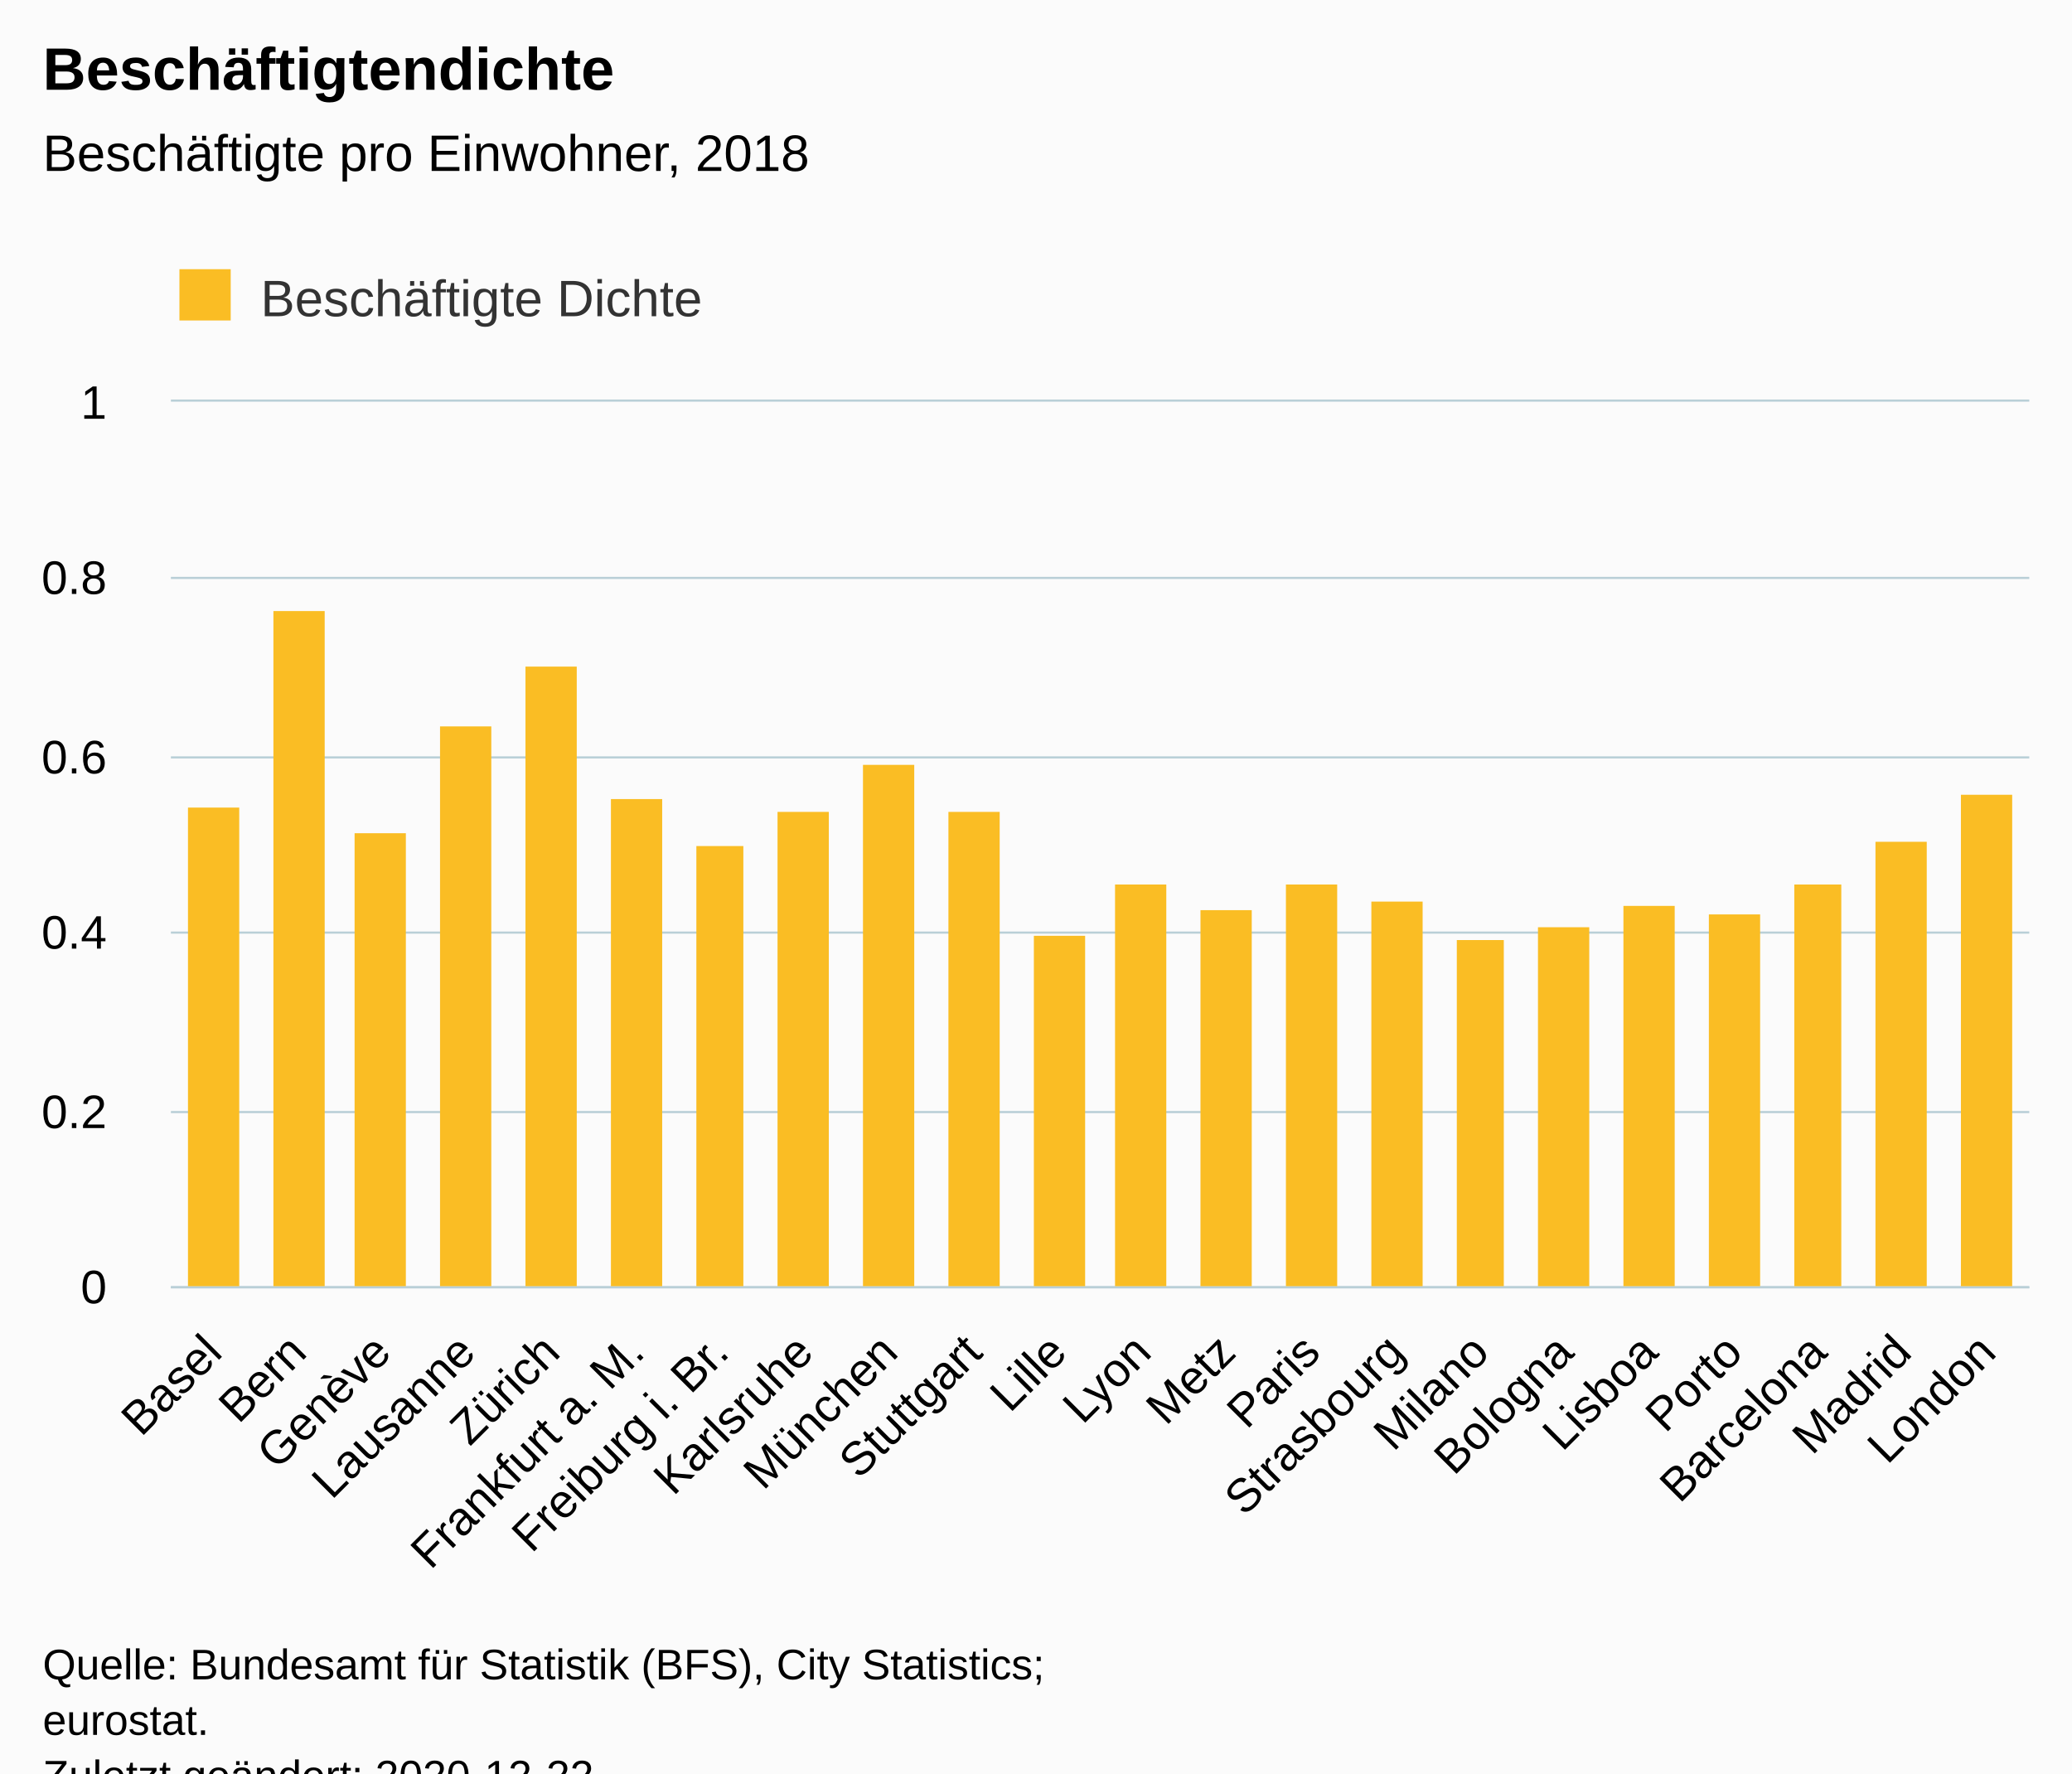
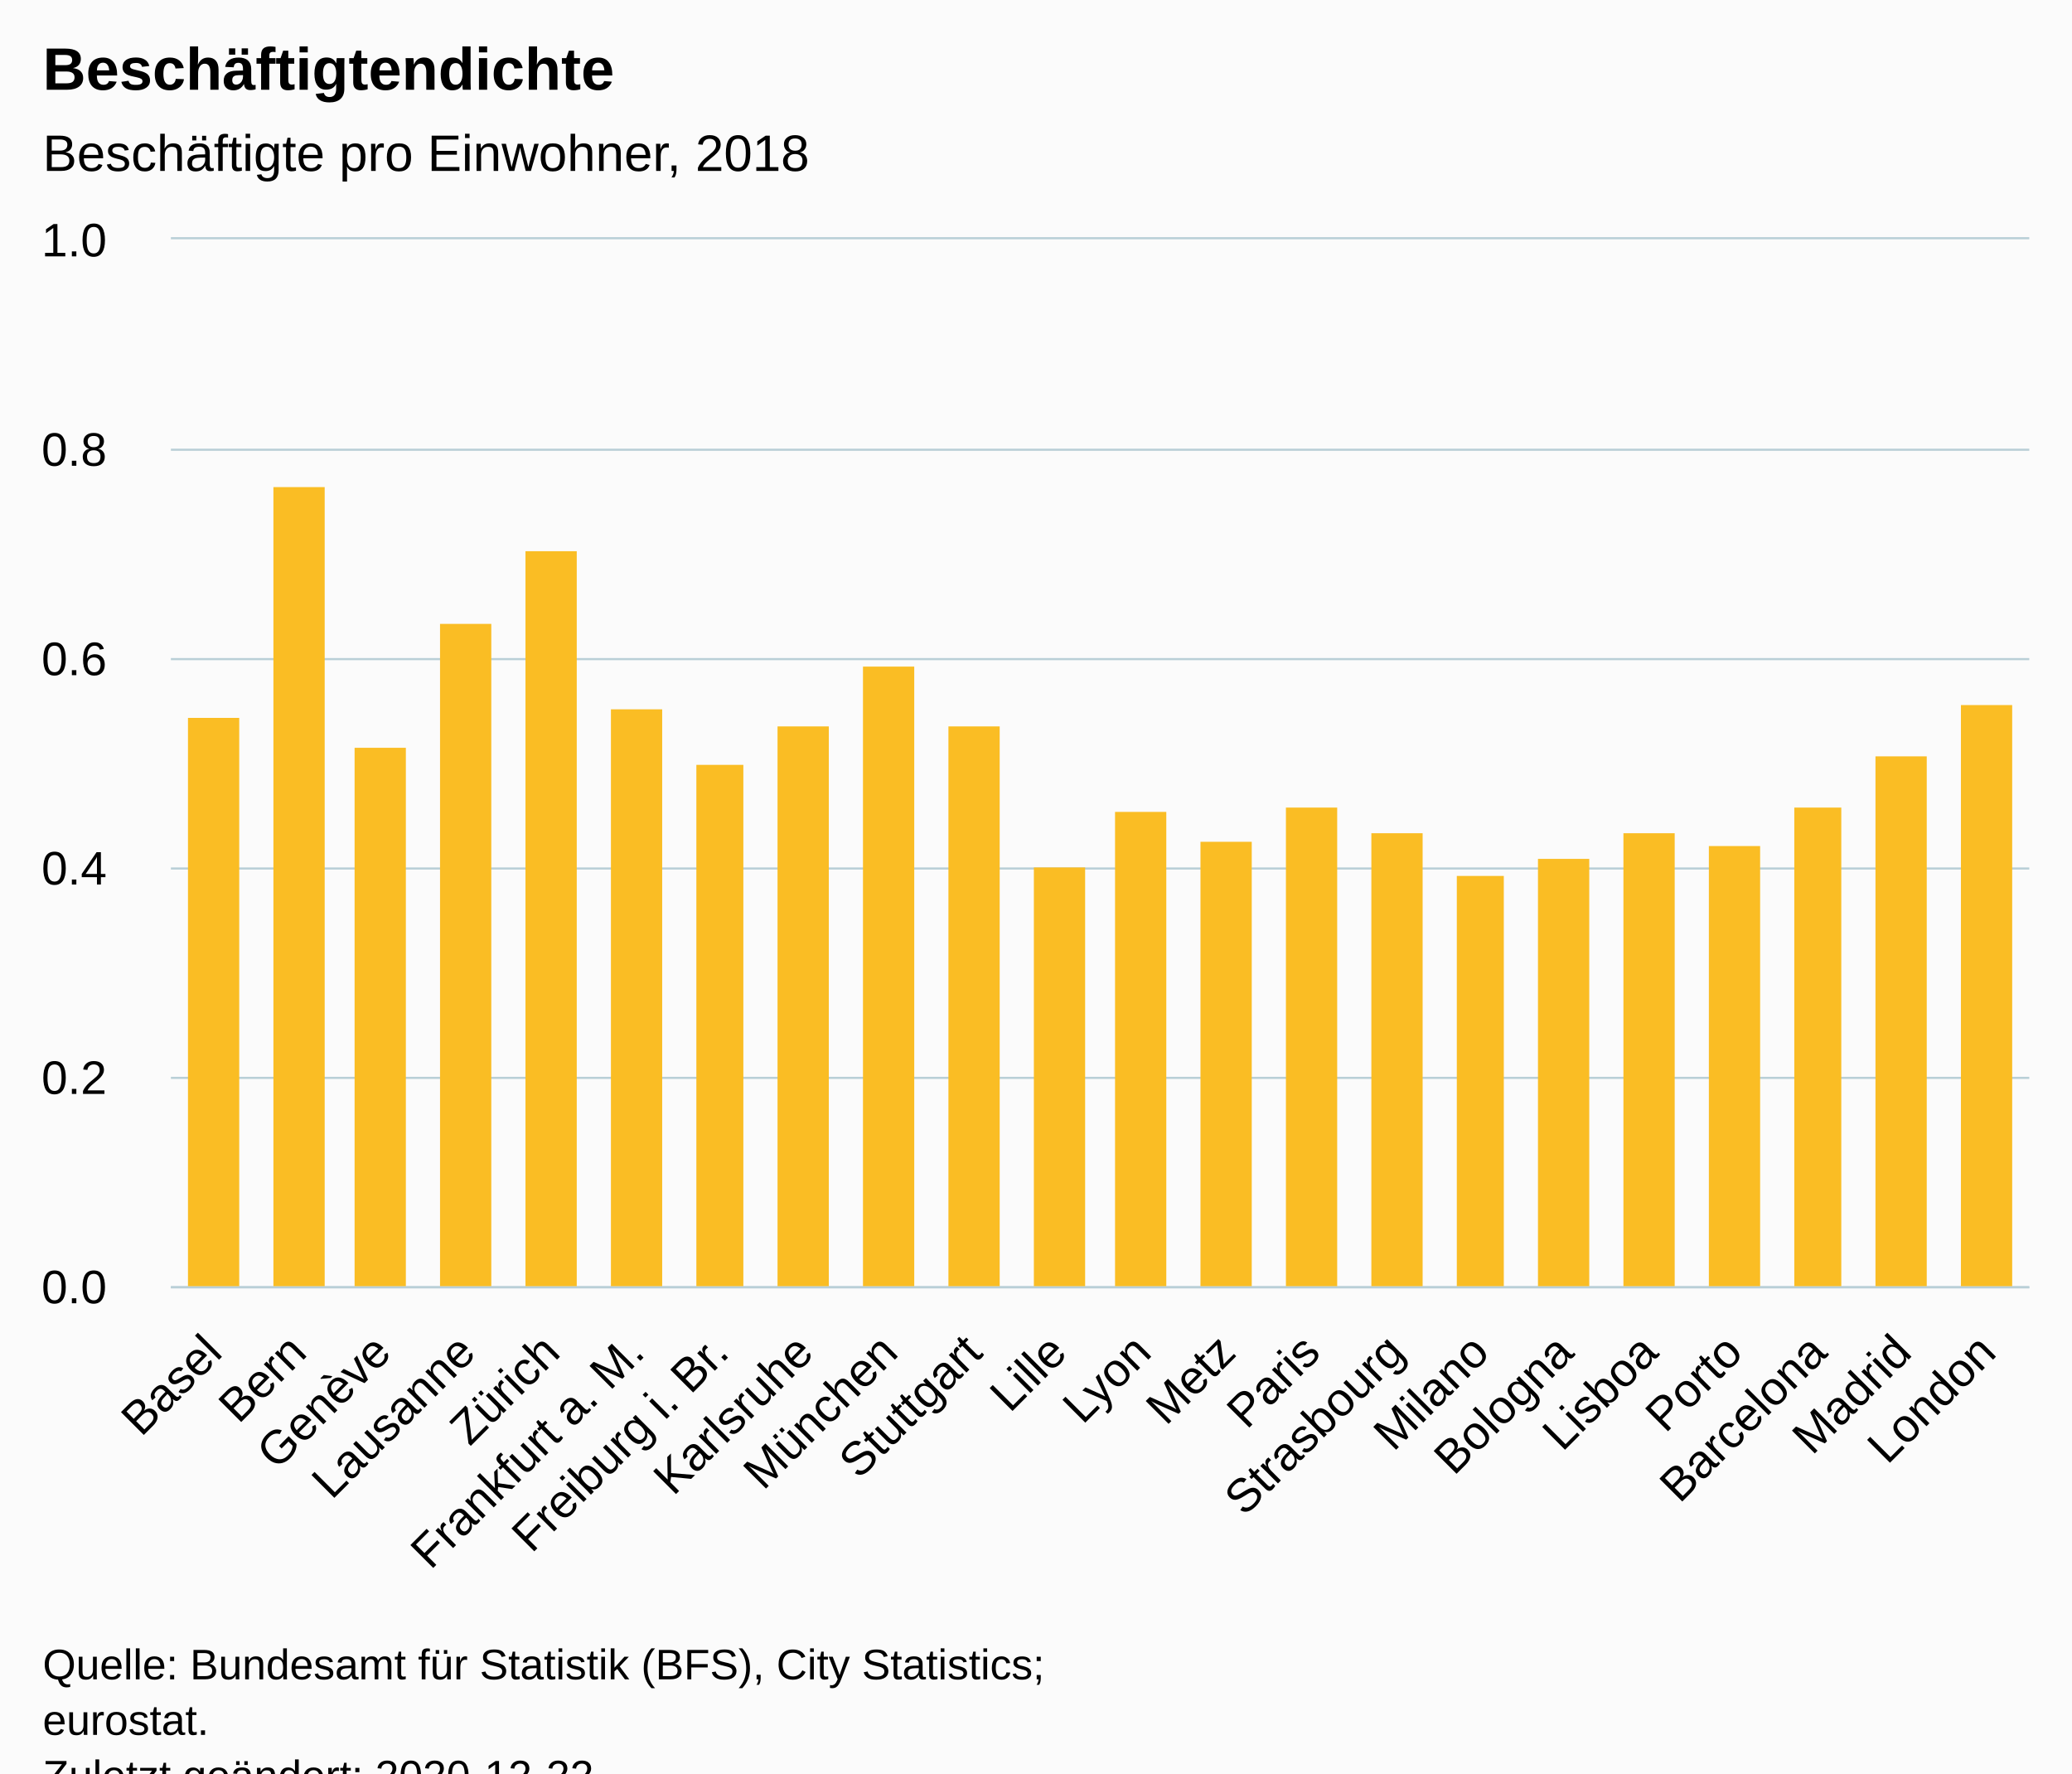
<svg xmlns="http://www.w3.org/2000/svg" version="1.1" class="highcharts-root" style="font-family:Arial;font-size:12px;" viewBox="0 0 485 415">
  <defs>
-     <clipPath id="highcharts-nd864gh-28-">
-       <rect x="0" y="0" width="435" height="207" fill="none" />
+     <clipPath id="highcharts-fecpjvq-28-">
+       <rect x="0" y="0" width="435" height="245" fill="none" />
    </clipPath>
-     <clipPath id="highcharts-nd864gh-51-">
-       <rect x="0" y="0" width="435" height="207" fill="none" />
+     <clipPath id="highcharts-fecpjvq-51-">
+       <rect x="0" y="0" width="435" height="245" fill="none" />
    </clipPath>
  </defs>
  <rect fill="#fbfbfb" class="highcharts-background" x="0" y="0" width="485" height="428" rx="0" ry="0" />
-   <rect fill="none" class="highcharts-plot-background" x="40" y="94" width="435" height="207" />
+   <rect fill="none" class="highcharts-plot-background" x="40" y="56" width="435" height="245" />
  <g class="highcharts-pane-group" data-z-index="0" />
  <g class="highcharts-grid highcharts-xaxis-grid" data-z-index="1">
-     <path fill="none" data-z-index="1" class="highcharts-grid-line" d="M 59.5 94 L 59.5 301" opacity="1" />
-     <path fill="none" data-z-index="1" class="highcharts-grid-line" d="M 79.5 94 L 79.5 301" opacity="1" />
-     <path fill="none" data-z-index="1" class="highcharts-grid-line" d="M 98.5 94 L 98.5 301" opacity="1" />
-     <path fill="none" data-z-index="1" class="highcharts-grid-line" d="M 118.5 94 L 118.5 301" opacity="1" />
-     <path fill="none" data-z-index="1" class="highcharts-grid-line" d="M 138.5 94 L 138.5 301" opacity="1" />
-     <path fill="none" data-z-index="1" class="highcharts-grid-line" d="M 158.5 94 L 158.5 301" opacity="1" />
-     <path fill="none" data-z-index="1" class="highcharts-grid-line" d="M 177.5 94 L 177.5 301" opacity="1" />
-     <path fill="none" data-z-index="1" class="highcharts-grid-line" d="M 197.5 94 L 197.5 301" opacity="1" />
-     <path fill="none" data-z-index="1" class="highcharts-grid-line" d="M 217.5 94 L 217.5 301" opacity="1" />
-     <path fill="none" data-z-index="1" class="highcharts-grid-line" d="M 237.5 94 L 237.5 301" opacity="1" />
-     <path fill="none" data-z-index="1" class="highcharts-grid-line" d="M 257.5 94 L 257.5 301" opacity="1" />
-     <path fill="none" data-z-index="1" class="highcharts-grid-line" d="M 276.5 94 L 276.5 301" opacity="1" />
-     <path fill="none" data-z-index="1" class="highcharts-grid-line" d="M 296.5 94 L 296.5 301" opacity="1" />
-     <path fill="none" data-z-index="1" class="highcharts-grid-line" d="M 316.5 94 L 316.5 301" opacity="1" />
-     <path fill="none" data-z-index="1" class="highcharts-grid-line" d="M 336.5 94 L 336.5 301" opacity="1" />
-     <path fill="none" data-z-index="1" class="highcharts-grid-line" d="M 355.5 94 L 355.5 301" opacity="1" />
-     <path fill="none" data-z-index="1" class="highcharts-grid-line" d="M 375.5 94 L 375.5 301" opacity="1" />
-     <path fill="none" data-z-index="1" class="highcharts-grid-line" d="M 395.5 94 L 395.5 301" opacity="1" />
-     <path fill="none" data-z-index="1" class="highcharts-grid-line" d="M 415.5 94 L 415.5 301" opacity="1" />
-     <path fill="none" data-z-index="1" class="highcharts-grid-line" d="M 434.5 94 L 434.5 301" opacity="1" />
-     <path fill="none" data-z-index="1" class="highcharts-grid-line" d="M 454.5 94 L 454.5 301" opacity="1" />
-     <path fill="none" data-z-index="1" class="highcharts-grid-line" d="M 474.5 94 L 474.5 301" opacity="1" />
-     <path fill="none" data-z-index="1" class="highcharts-grid-line" d="M 39.5 94 L 39.5 301" opacity="1" />
+     <path fill="none" data-z-index="1" class="highcharts-grid-line" d="M 59.5 56 L 59.5 301" opacity="1" />
+     <path fill="none" data-z-index="1" class="highcharts-grid-line" d="M 79.5 56 L 79.5 301" opacity="1" />
+     <path fill="none" data-z-index="1" class="highcharts-grid-line" d="M 98.5 56 L 98.5 301" opacity="1" />
+     <path fill="none" data-z-index="1" class="highcharts-grid-line" d="M 118.5 56 L 118.5 301" opacity="1" />
+     <path fill="none" data-z-index="1" class="highcharts-grid-line" d="M 138.5 56 L 138.5 301" opacity="1" />
+     <path fill="none" data-z-index="1" class="highcharts-grid-line" d="M 158.5 56 L 158.5 301" opacity="1" />
+     <path fill="none" data-z-index="1" class="highcharts-grid-line" d="M 177.5 56 L 177.5 301" opacity="1" />
+     <path fill="none" data-z-index="1" class="highcharts-grid-line" d="M 197.5 56 L 197.5 301" opacity="1" />
+     <path fill="none" data-z-index="1" class="highcharts-grid-line" d="M 217.5 56 L 217.5 301" opacity="1" />
+     <path fill="none" data-z-index="1" class="highcharts-grid-line" d="M 237.5 56 L 237.5 301" opacity="1" />
+     <path fill="none" data-z-index="1" class="highcharts-grid-line" d="M 257.5 56 L 257.5 301" opacity="1" />
+     <path fill="none" data-z-index="1" class="highcharts-grid-line" d="M 276.5 56 L 276.5 301" opacity="1" />
+     <path fill="none" data-z-index="1" class="highcharts-grid-line" d="M 296.5 56 L 296.5 301" opacity="1" />
+     <path fill="none" data-z-index="1" class="highcharts-grid-line" d="M 316.5 56 L 316.5 301" opacity="1" />
+     <path fill="none" data-z-index="1" class="highcharts-grid-line" d="M 336.5 56 L 336.5 301" opacity="1" />
+     <path fill="none" data-z-index="1" class="highcharts-grid-line" d="M 355.5 56 L 355.5 301" opacity="1" />
+     <path fill="none" data-z-index="1" class="highcharts-grid-line" d="M 375.5 56 L 375.5 301" opacity="1" />
+     <path fill="none" data-z-index="1" class="highcharts-grid-line" d="M 395.5 56 L 395.5 301" opacity="1" />
+     <path fill="none" data-z-index="1" class="highcharts-grid-line" d="M 415.5 56 L 415.5 301" opacity="1" />
+     <path fill="none" data-z-index="1" class="highcharts-grid-line" d="M 434.5 56 L 434.5 301" opacity="1" />
+     <path fill="none" data-z-index="1" class="highcharts-grid-line" d="M 454.5 56 L 454.5 301" opacity="1" />
+     <path fill="none" data-z-index="1" class="highcharts-grid-line" d="M 474.5 56 L 474.5 301" opacity="1" />
+     <path fill="none" data-z-index="1" class="highcharts-grid-line" d="M 39.5 56 L 39.5 301" opacity="1" />
  </g>
  <g class="highcharts-grid highcharts-yaxis-grid" data-z-index="1">
    <path fill="none" stroke="#B9CFD7" stroke-width="0.5" data-z-index="1" class="highcharts-grid-line" d="M 40 301.25 L 475 301.25" opacity="1" />
-     <path fill="none" stroke="#B9CFD7" stroke-width="0.5" data-z-index="1" class="highcharts-grid-line" d="M 40 260.25 L 475 260.25" opacity="1" />
-     <path fill="none" stroke="#B9CFD7" stroke-width="0.5" data-z-index="1" class="highcharts-grid-line" d="M 40 218.25 L 475 218.25" opacity="1" />
-     <path fill="none" stroke="#B9CFD7" stroke-width="0.5" data-z-index="1" class="highcharts-grid-line" d="M 40 177.25 L 475 177.25" opacity="1" />
-     <path fill="none" stroke="#B9CFD7" stroke-width="0.5" data-z-index="1" class="highcharts-grid-line" d="M 40 135.25 L 475 135.25" opacity="1" />
-     <path fill="none" stroke="#B9CFD7" stroke-width="0.5" data-z-index="1" class="highcharts-grid-line" d="M 40 93.75 L 475 93.75" opacity="1" />
+     <path fill="none" stroke="#B9CFD7" stroke-width="0.5" data-z-index="1" class="highcharts-grid-line" d="M 40 252.25 L 475 252.25" opacity="1" />
+     <path fill="none" stroke="#B9CFD7" stroke-width="0.5" data-z-index="1" class="highcharts-grid-line" d="M 40 203.25 L 475 203.25" opacity="1" />
+     <path fill="none" stroke="#B9CFD7" stroke-width="0.5" data-z-index="1" class="highcharts-grid-line" d="M 40 154.25 L 475 154.25" opacity="1" />
+     <path fill="none" stroke="#B9CFD7" stroke-width="0.5" data-z-index="1" class="highcharts-grid-line" d="M 40 105.25 L 475 105.25" opacity="1" />
+     <path fill="none" stroke="#B9CFD7" stroke-width="0.5" data-z-index="1" class="highcharts-grid-line" d="M 40 55.75 L 475 55.75" opacity="1" />
  </g>
-   <rect fill="none" class="highcharts-plot-border" data-z-index="1" x="40" y="94" width="435" height="207" />
+   <rect fill="none" class="highcharts-plot-border" data-z-index="1" x="40" y="56" width="435" height="245" />
  <g class="highcharts-axis highcharts-xaxis" data-z-index="2">
    <path fill="none" class="highcharts-axis-line" stroke="#B9CFD7" stroke-width="0.5" data-z-index="7" d="M 40 301.25 L 475 301.25" />
  </g>
  <g class="highcharts-axis highcharts-yaxis" data-z-index="2">
-     <path fill="none" class="highcharts-axis-line" data-z-index="7" d="M 40 94 L 40 301" />
+     <path fill="none" class="highcharts-axis-line" data-z-index="7" d="M 40 56 L 40 301" />
  </g>
  <g class="highcharts-series-group" data-z-index="3">
-     <g class="highcharts-series highcharts-series-0 highcharts-column-series" data-z-index="0.1" opacity="1" transform="translate(40,94) scale(1 1)" clip-path="url(#highcharts-nd864gh-51-)">
-       <rect x="4" y="95" width="12" height="113" fill="#FABD24" opacity="1" class="highcharts-point" />
-       <rect x="24" y="49" width="12" height="159" fill="#FABD24" opacity="1" class="highcharts-point" />
-       <rect x="43" y="101" width="12" height="107" fill="#FABD24" opacity="1" class="highcharts-point" />
-       <rect x="63" y="76" width="12" height="132" fill="#FABD24" opacity="1" class="highcharts-point" />
-       <rect x="83" y="62" width="12" height="146" fill="#FABD24" opacity="1" class="highcharts-point" />
-       <rect x="103" y="93" width="12" height="115" fill="#FABD24" opacity="1" class="highcharts-point" />
-       <rect x="123" y="104" width="11" height="104" fill="#FABD24" opacity="1" class="highcharts-point" />
-       <rect x="142" y="96" width="12" height="112" fill="#FABD24" opacity="1" class="highcharts-point" />
-       <rect x="162" y="85" width="12" height="123" fill="#FABD24" opacity="1" class="highcharts-point" />
-       <rect x="182" y="96" width="12" height="112" fill="#FABD24" opacity="1" class="highcharts-point" />
-       <rect x="202" y="125" width="12" height="83" fill="#FABD24" opacity="1" class="highcharts-point" />
-       <rect x="221" y="113" width="12" height="95" fill="#FABD24" opacity="1" class="highcharts-point" />
-       <rect x="241" y="119" width="12" height="89" fill="#FABD24" opacity="1" class="highcharts-point" />
-       <rect x="261" y="113" width="12" height="95" fill="#FABD24" opacity="1" class="highcharts-point" />
-       <rect x="281" y="117" width="12" height="91" fill="#FABD24" opacity="1" class="highcharts-point" />
-       <rect x="301" y="126" width="11" height="82" fill="#FABD24" opacity="1" class="highcharts-point" />
-       <rect x="320" y="123" width="12" height="85" fill="#FABD24" opacity="1" class="highcharts-point" />
-       <rect x="340" y="118" width="12" height="90" fill="#FABD24" opacity="1" class="highcharts-point" />
-       <rect x="360" y="120" width="12" height="88" fill="#FABD24" opacity="1" class="highcharts-point" />
-       <rect x="380" y="113" width="11" height="95" fill="#FABD24" opacity="1" class="highcharts-point" />
-       <rect x="399" y="103" width="12" height="105" fill="#FABD24" opacity="1" class="highcharts-point" />
-       <rect x="419" y="92" width="12" height="116" fill="#FABD24" opacity="1" class="highcharts-point" />
+     <g class="highcharts-series highcharts-series-0 highcharts-column-series" data-z-index="0.1" opacity="1" transform="translate(40,56) scale(1 1)" clip-path="url(#highcharts-fecpjvq-51-)">
+       <rect x="4" y="112" width="12" height="134" fill="#FABD24" opacity="1" class="highcharts-point" />
+       <rect x="24" y="58" width="12" height="188" fill="#FABD24" opacity="1" class="highcharts-point" />
+       <rect x="43" y="119" width="12" height="127" fill="#FABD24" opacity="1" class="highcharts-point" />
+       <rect x="63" y="90" width="12" height="156" fill="#FABD24" opacity="1" class="highcharts-point" />
+       <rect x="83" y="73" width="12" height="173" fill="#FABD24" opacity="1" class="highcharts-point" />
+       <rect x="103" y="110" width="12" height="136" fill="#FABD24" opacity="1" class="highcharts-point" />
+       <rect x="123" y="123" width="11" height="123" fill="#FABD24" opacity="1" class="highcharts-point" />
+       <rect x="142" y="114" width="12" height="132" fill="#FABD24" opacity="1" class="highcharts-point" />
+       <rect x="162" y="100" width="12" height="146" fill="#FABD24" opacity="1" class="highcharts-point" />
+       <rect x="182" y="114" width="12" height="132" fill="#FABD24" opacity="1" class="highcharts-point" />
+       <rect x="202" y="147" width="12" height="99" fill="#FABD24" opacity="1" class="highcharts-point" />
+       <rect x="221" y="134" width="12" height="112" fill="#FABD24" opacity="1" class="highcharts-point" />
+       <rect x="241" y="141" width="12" height="105" fill="#FABD24" opacity="1" class="highcharts-point" />
+       <rect x="261" y="133" width="12" height="113" fill="#FABD24" opacity="1" class="highcharts-point" />
+       <rect x="281" y="139" width="12" height="107" fill="#FABD24" opacity="1" class="highcharts-point" />
+       <rect x="301" y="149" width="11" height="97" fill="#FABD24" opacity="1" class="highcharts-point" />
+       <rect x="320" y="145" width="12" height="101" fill="#FABD24" opacity="1" class="highcharts-point" />
+       <rect x="340" y="139" width="12" height="107" fill="#FABD24" opacity="1" class="highcharts-point" />
+       <rect x="360" y="142" width="12" height="104" fill="#FABD24" opacity="1" class="highcharts-point" />
+       <rect x="380" y="133" width="11" height="113" fill="#FABD24" opacity="1" class="highcharts-point" />
+       <rect x="399" y="121" width="12" height="125" fill="#FABD24" opacity="1" class="highcharts-point" />
+       <rect x="419" y="109" width="12" height="137" fill="#FABD24" opacity="1" class="highcharts-point" />
    </g>
-     <g class="highcharts-markers highcharts-series-0 highcharts-column-series" data-z-index="0.1" opacity="1" transform="translate(40,94) scale(1 1)" clip-path="none" />
+     <g class="highcharts-markers highcharts-series-0 highcharts-column-series" data-z-index="0.1" opacity="1" transform="translate(40,56) scale(1 1)" clip-path="none" />
  </g>
  <text x="10" text-anchor="start" class="highcharts-title" data-z-index="4" style="color:#000000;font-size:14px;font-weight:bold;fill:#000000;" y="21">
    <tspan>Beschäftigtendichte</tspan>
  </text>
  <text x="10" text-anchor="start" class="highcharts-subtitle" data-z-index="4" style="color:#000000;font-size:12px;font-weight:normal;fill:#000000;" y="40">
    <tspan>Beschäftigte pro Einwohner, 2018</tspan>
  </text>
  <text x="10" text-anchor="start" class="highcharts-caption" data-z-index="4" style="color:#666666;fill:#666666;" y="380" />
-   <g class="highcharts-legend" data-z-index="7" transform="translate(32,56)">
-     <rect fill="none" class="highcharts-legend-box" rx="0" ry="0" x="0" y="0" width="143" height="26" visibility="visible" />
-     <g data-z-index="1">
-       <g>
-         <g class="highcharts-legend-item highcharts-column-series highcharts-color-undefined highcharts-series-0" data-z-index="1" transform="translate(8,3)">
-           <text x="21" style="color:#333333;cursor:pointer;font-size:12px;font-weight:normal;fill:#333333;" text-anchor="start" data-z-index="2" y="15">
-             <tspan>Beschäftigte Dichte</tspan>
-           </text>
-           <rect x="2" y="4" width="12" height="12" fill="#FABD24" class="highcharts-point" data-z-index="3" />
-         </g>
-       </g>
-     </g>
-   </g>
  <g class="highcharts-axis-labels highcharts-xaxis-labels" data-z-index="7">
    <text x="52.479" style="color:#000000;cursor:default;font-size:11px;fill:#000000;" text-anchor="end" transform="translate(0,0) rotate(-45 52.47909 317)" y="317" opacity="1">Basel</text>
    <text x="72.252" style="color:#000000;cursor:default;font-size:11px;fill:#000000;" text-anchor="end" transform="translate(0,0) rotate(-45 72.25182 317)" y="317" opacity="1">Bern</text>
    <text x="92.025" style="color:#000000;cursor:default;font-size:11px;fill:#000000;" text-anchor="end" transform="translate(0,0) rotate(-45 92.02454 317)" y="317" opacity="1">Genève</text>
    <text x="111.797" style="color:#000000;cursor:default;font-size:11px;fill:#000000;" text-anchor="end" transform="translate(0,0) rotate(-45 111.7973 317)" y="317" opacity="1">Lausanne</text>
    <text x="131.57" style="color:#000000;cursor:default;font-size:11px;fill:#000000;" text-anchor="end" transform="translate(0,0) rotate(-45 131.57 317)" y="317" opacity="1">Zürich</text>
    <text x="151.343" style="color:#000000;cursor:default;font-size:11px;fill:#000000;" text-anchor="end" transform="translate(0,0) rotate(-45 151.3427 317)" y="317" opacity="1">
      <tspan>Frankfurt a. M.</tspan>
    </text>
    <text x="171.115" style="color:#000000;cursor:default;font-size:11px;fill:#000000;" text-anchor="end" transform="translate(0,0) rotate(-45 171.1155 317)" y="317" opacity="1">
      <tspan>Freiburg i. Br.</tspan>
    </text>
    <text x="190.888" style="color:#000000;cursor:default;font-size:11px;fill:#000000;" text-anchor="end" transform="translate(0,0) rotate(-45 190.8882 317)" y="317" opacity="1">Karlsruhe</text>
    <text x="210.661" style="color:#000000;cursor:default;font-size:11px;fill:#000000;" text-anchor="end" transform="translate(0,0) rotate(-45 210.6609 317)" y="317" opacity="1">München</text>
    <text x="230.434" style="color:#000000;cursor:default;font-size:11px;fill:#000000;" text-anchor="end" transform="translate(0,0) rotate(-45 230.4336 317)" y="317" opacity="1">Stuttgart</text>
    <text x="250.206" style="color:#000000;cursor:default;font-size:11px;fill:#000000;" text-anchor="end" transform="translate(0,0) rotate(-45 250.2064 317)" y="317" opacity="1">Lille</text>
    <text x="269.979" style="color:#000000;cursor:default;font-size:11px;fill:#000000;" text-anchor="end" transform="translate(0,0) rotate(-45 269.9791 317)" y="317" opacity="1">Lyon</text>
    <text x="289.752" style="color:#000000;cursor:default;font-size:11px;fill:#000000;" text-anchor="end" transform="translate(0,0) rotate(-45 289.7518 317)" y="317" opacity="1">Metz</text>
    <text x="309.525" style="color:#000000;cursor:default;font-size:11px;fill:#000000;" text-anchor="end" transform="translate(0,0) rotate(-45 309.5245 317)" y="317" opacity="1">Paris</text>
    <text x="329.297" style="color:#000000;cursor:default;font-size:11px;fill:#000000;" text-anchor="end" transform="translate(0,0) rotate(-45 329.2973 317)" y="317" opacity="1">Strasbourg</text>
    <text x="349.07" style="color:#000000;cursor:default;font-size:11px;fill:#000000;" text-anchor="end" transform="translate(0,0) rotate(-45 349.07 317)" y="317" opacity="1">Milano</text>
    <text x="368.843" style="color:#000000;cursor:default;font-size:11px;fill:#000000;" text-anchor="end" transform="translate(0,0) rotate(-45 368.8427 317)" y="317" opacity="1">Bologna</text>
    <text x="388.615" style="color:#000000;cursor:default;font-size:11px;fill:#000000;" text-anchor="end" transform="translate(0,0) rotate(-45 388.6155 317)" y="317" opacity="1">Lisboa</text>
    <text x="408.388" style="color:#000000;cursor:default;font-size:11px;fill:#000000;" text-anchor="end" transform="translate(0,0) rotate(-45 408.3882 317)" y="317" opacity="1">Porto</text>
    <text x="428.161" style="color:#000000;cursor:default;font-size:11px;fill:#000000;" text-anchor="end" transform="translate(0,0) rotate(-45 428.1609 317)" y="317" opacity="1">Barcelona</text>
    <text x="447.934" style="color:#000000;cursor:default;font-size:11px;fill:#000000;" text-anchor="end" transform="translate(0,0) rotate(-45 447.9336 317)" y="317" opacity="1">Madrid</text>
    <text x="467.706" style="color:#000000;cursor:default;font-size:11px;fill:#000000;" text-anchor="end" transform="translate(0,0) rotate(-45 467.7064 317)" y="317" opacity="1">London</text>
  </g>
  <g class="highcharts-axis-labels highcharts-yaxis-labels" data-z-index="7">
-     <text x="25" style="color:#000000;cursor:default;font-size:11px;fill:#000000;" text-anchor="end" transform="translate(0,0)" y="305" opacity="1">0</text>
-     <text x="25" style="color:#000000;cursor:default;font-size:11px;fill:#000000;" text-anchor="end" transform="translate(0,0)" y="264" opacity="1">0.2</text>
-     <text x="25" style="color:#000000;cursor:default;font-size:11px;fill:#000000;" text-anchor="end" transform="translate(0,0)" y="222" opacity="1">0.4</text>
-     <text x="25" style="color:#000000;cursor:default;font-size:11px;fill:#000000;" text-anchor="end" transform="translate(0,0)" y="181" opacity="1">0.6</text>
-     <text x="25" style="color:#000000;cursor:default;font-size:11px;fill:#000000;" text-anchor="end" transform="translate(0,0)" y="139" opacity="1">0.8</text>
-     <text x="25" style="color:#000000;cursor:default;font-size:11px;fill:#000000;" text-anchor="end" transform="translate(0,0)" y="98" opacity="1">1</text>
+     <text x="25" style="color:#000000;cursor:default;font-size:11px;fill:#000000;" text-anchor="end" transform="translate(0,0)" y="305" opacity="1">0.0</text>
+     <text x="25" style="color:#000000;cursor:default;font-size:11px;fill:#000000;" text-anchor="end" transform="translate(0,0)" y="256" opacity="1">0.2</text>
+     <text x="25" style="color:#000000;cursor:default;font-size:11px;fill:#000000;" text-anchor="end" transform="translate(0,0)" y="207" opacity="1">0.4</text>
+     <text x="25" style="color:#000000;cursor:default;font-size:11px;fill:#000000;" text-anchor="end" transform="translate(0,0)" y="158" opacity="1">0.6</text>
+     <text x="25" style="color:#000000;cursor:default;font-size:11px;fill:#000000;" text-anchor="end" transform="translate(0,0)" y="109" opacity="1">0.8</text>
+     <text x="25" style="color:#000000;cursor:default;font-size:11px;fill:#000000;" text-anchor="end" transform="translate(0,0)" y="60" opacity="1">1.0</text>
  </g>
  <text x="10" class="highcharts-credits" text-anchor="start" data-z-index="8" style="cursor:default;color:#000000;font-size:10px;fill:#000000;" y="393">
    <tspan>Quelle: Bundesamt für Statistik (BFS), City Statistics;</tspan>
    <tspan x="10" dy="13">eurostat.</tspan>
    <tspan x="10" dy="13">Zuletzt geändert: 2020-12-22</tspan>
  </text>
</svg>
